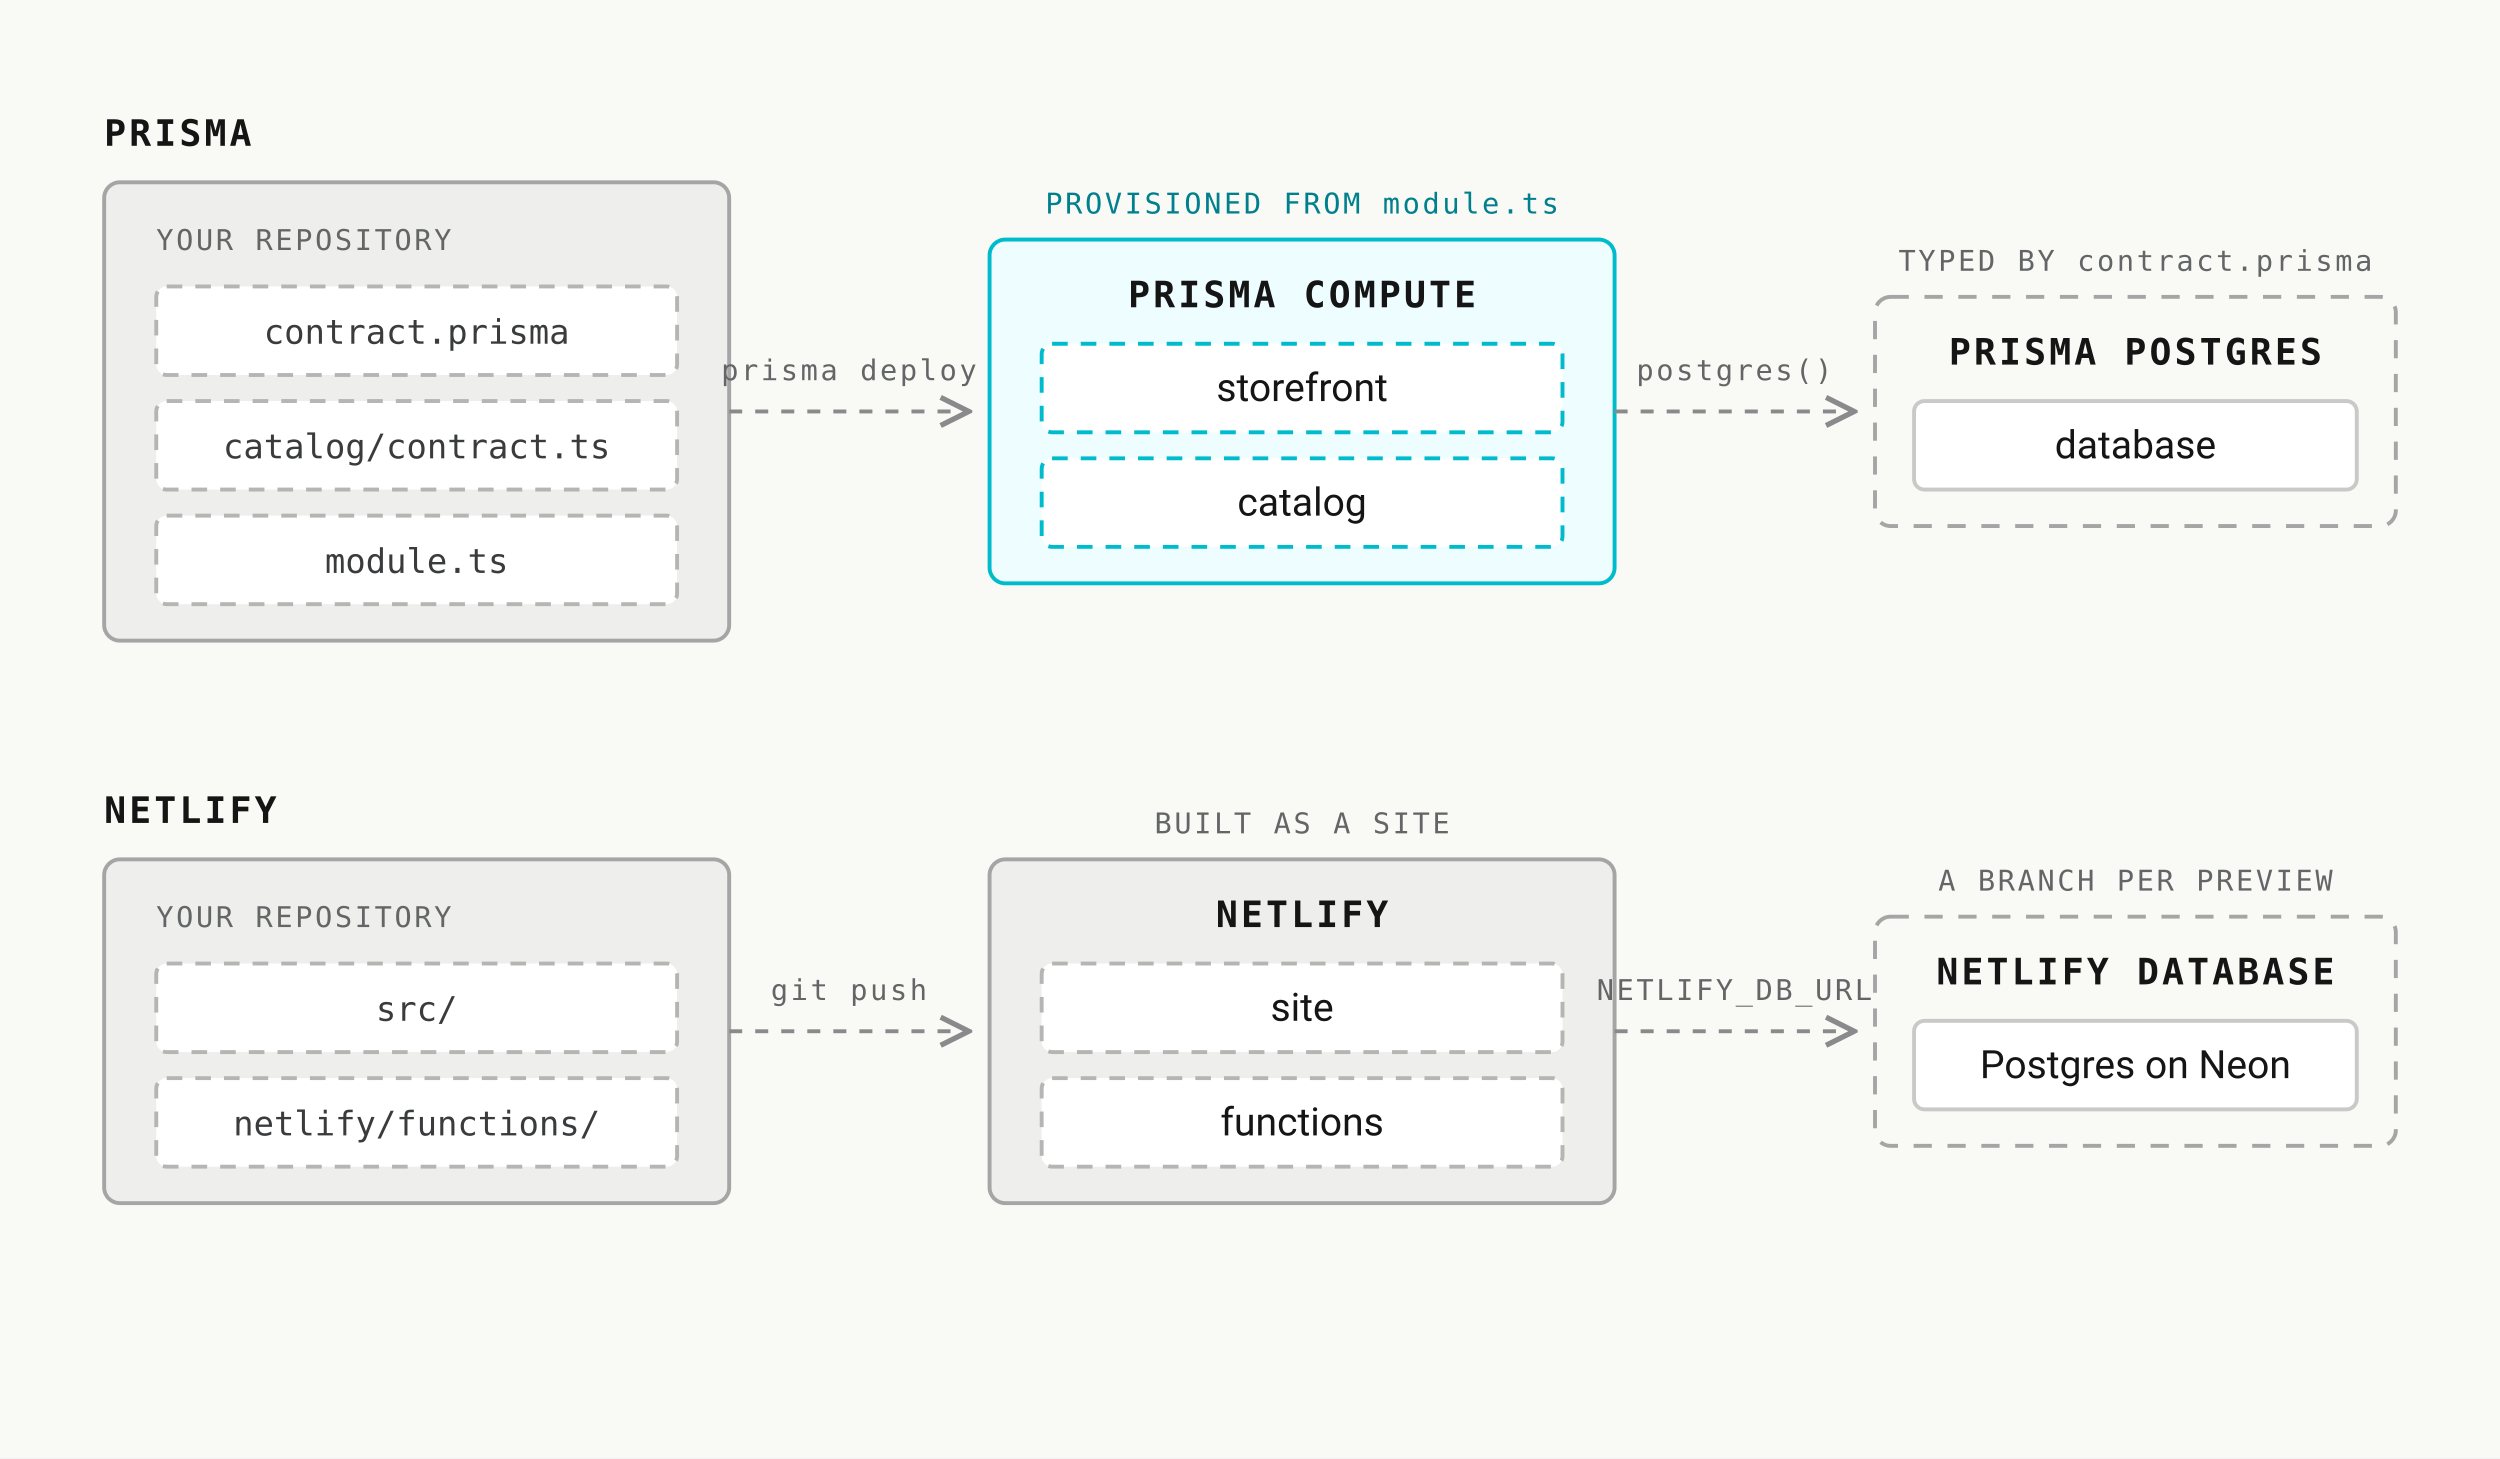
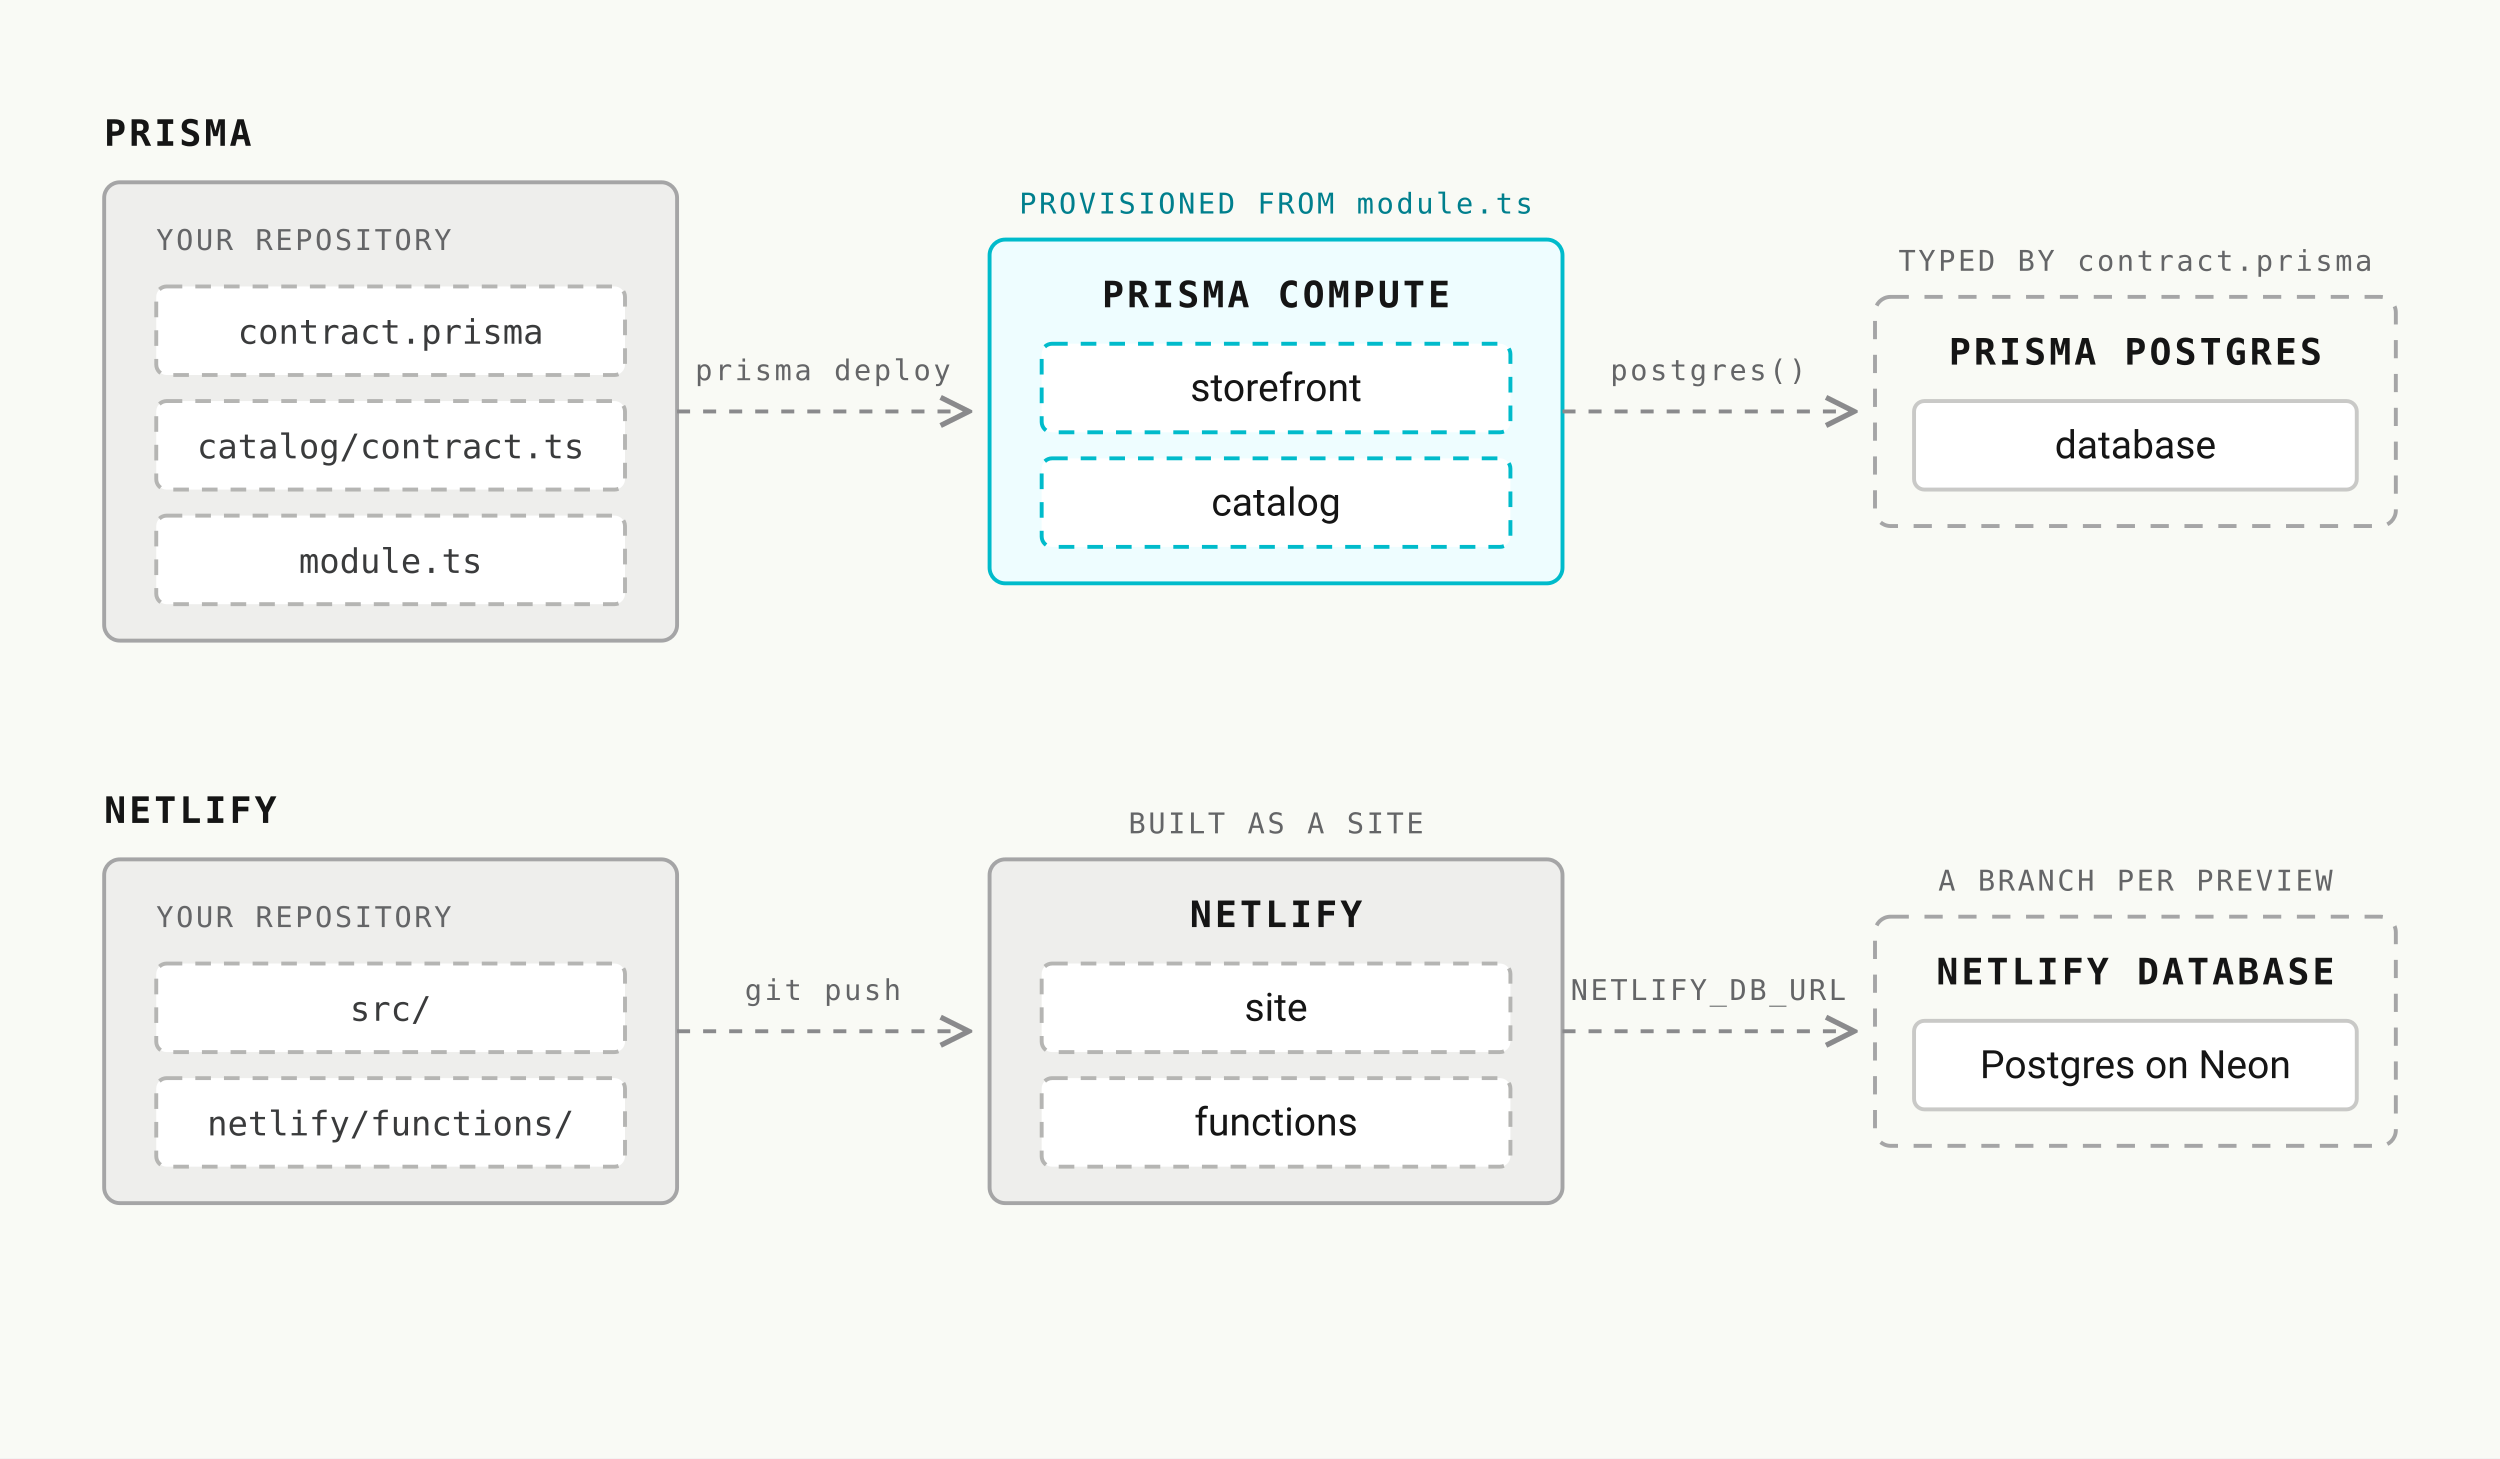
<svg xmlns="http://www.w3.org/2000/svg" width="960" height="560" viewBox="0 0 960 560" role="img" aria-label="What each platform connects. On Prisma, the repository holds the data contract, the service contract, and the root module; prisma deploy provisions the storefront and catalog services on Prisma Compute and a Prisma Postgres database typed by the contract. On Netlify, the repository holds the site and its functions; a git push builds and publishes both, and Netlify Database connects a Postgres branch per preview through NETLIFY_DB_URL.">
  <rect width="960" height="560" fill="#f9faf5" />
  <style>
    text{font-family:ui-sans-serif,system-ui,-apple-system,'Segoe UI',Roboto,Arial,sans-serif}
    .cap{font-family:ui-monospace,SFMono-Regular,Menlo,Consolas,monospace;font-size:11px;letter-spacing:1px;fill:#646567}
    .cap-accent{fill:#007f8d}
    .ttl{font-family:ui-monospace,SFMono-Regular,Menlo,Consolas,monospace;font-size:14px;font-weight:600;letter-spacing:1.2px;fill:#151515}
    .name{font-size:15px;fill:#151515}
    .mono{font-family:ui-monospace,SFMono-Regular,Menlo,Consolas,monospace;font-size:13px;fill:#3a3b3c}
    .sub{font-size:13px;fill:#646567}
    .box{fill:#ffffff;stroke:#c9c9c7;stroke-width:1.5}
    .box-dash{fill:#ffffff;stroke:#b5b5b3;stroke-width:1.5;stroke-dasharray:6 5}
    .wrap{fill:#eeeeec;stroke:#a5a5a6;stroke-width:1.5}
    .wrap-dash{fill:none;stroke:#a5a5a6;stroke-width:1.5;stroke-dasharray:7 6}
    .wrap-accent{fill:#eefdff;stroke:#00bbcb;stroke-width:1.5}
    .box-accent{fill:#ffffff;stroke:#00bbcb;stroke-width:1.5;stroke-dasharray:6 5}
    .edge{fill:none;stroke:#8a8a8c;stroke-width:1.5;stroke-dasharray:5 5}
    .edge-solid{fill:none;stroke:#8a8a8c;stroke-width:1.5}
  </style>
  <defs>
    <marker id="ah" viewBox="0 0 10 10" refX="9" refY="5" markerWidth="9" markerHeight="9" orient="auto-start-reverse">
      <path d="M1 1L9 5L1 9" fill="none" stroke="#8a8a8c" stroke-width="1.5" />
    </marker>
  </defs>
  <text class="ttl" x="40" y="56">PRISMA</text>
-   <rect class="wrap" x="40" y="70" width="240" height="176" rx="6" />
+   <rect class="wrap" x="40" y="70" width="220" height="176" rx="6" />
  <text class="cap" x="60" y="96">YOUR REPOSITORY</text>
-   <rect class="box-dash" x="60" y="110" width="200" height="34" rx="4" />
-   <text class="mono" x="160" y="132" text-anchor="middle">contract.prisma</text>
-   <rect class="box-dash" x="60" y="154" width="200" height="34" rx="4" />
-   <text class="mono" x="160" y="176" text-anchor="middle">catalog/contract.ts</text>
-   <rect class="box-dash" x="60" y="198" width="200" height="34" rx="4" />
-   <text class="mono" x="160" y="220" text-anchor="middle">module.ts</text>
-   <path class="edge" d="M280 158.0 H372" marker-end="url(#ah)" />
-   <text class="cap" x="326" y="146.0" text-anchor="middle">prisma deploy</text>
-   <text class="cap cap-accent" x="500" y="82.0" text-anchor="middle">PROVISIONED FROM module.ts</text>
-   <rect class="wrap-accent" x="380" y="92.0" width="240" height="132" rx="6" />
-   <text class="ttl" x="500" y="118.0" text-anchor="middle">PRISMA COMPUTE</text>
-   <rect class="box-accent" x="400" y="132.0" width="200" height="34" rx="4" />
-   <text class="name" x="500" y="154.0" text-anchor="middle">storefront</text>
-   <rect class="box-accent" x="400" y="176.0" width="200" height="34" rx="4" />
-   <text class="name" x="500" y="198.0" text-anchor="middle">catalog</text>
-   <path class="edge" d="M620 158.0 H712" marker-end="url(#ah)" />
-   <text class="cap" x="666" y="146.0" text-anchor="middle">postgres()</text>
+   <rect class="box-dash" x="60" y="110" width="180" height="34" rx="4" />
+   <text class="mono" x="150" y="132" text-anchor="middle">contract.prisma</text>
+   <rect class="box-dash" x="60" y="154" width="180" height="34" rx="4" />
+   <text class="mono" x="150" y="176" text-anchor="middle">catalog/contract.ts</text>
+   <rect class="box-dash" x="60" y="198" width="180" height="34" rx="4" />
+   <text class="mono" x="150" y="220" text-anchor="middle">module.ts</text>
+   <path class="edge" d="M260 158.0 H372" marker-end="url(#ah)" />
+   <text class="cap" x="316" y="146.0" text-anchor="middle">prisma deploy</text>
+   <text class="cap cap-accent" x="490" y="82.0" text-anchor="middle">PROVISIONED FROM module.ts</text>
+   <rect class="wrap-accent" x="380" y="92.0" width="220" height="132" rx="6" />
+   <text class="ttl" x="490" y="118.0" text-anchor="middle">PRISMA COMPUTE</text>
+   <rect class="box-accent" x="400" y="132.0" width="180" height="34" rx="4" />
+   <text class="name" x="490" y="154.0" text-anchor="middle">storefront</text>
+   <rect class="box-accent" x="400" y="176.0" width="180" height="34" rx="4" />
+   <text class="name" x="490" y="198.0" text-anchor="middle">catalog</text>
+   <path class="edge" d="M600 158.0 H712" marker-end="url(#ah)" />
+   <text class="cap" x="656" y="146.0" text-anchor="middle">postgres()</text>
  <text class="cap" x="820" y="104.0" text-anchor="middle">TYPED BY contract.prisma</text>
  <rect class="wrap-dash" x="720" y="114.0" width="200" height="88" rx="6" />
  <text class="ttl" x="820" y="140.0" text-anchor="middle">PRISMA POSTGRES</text>
  <rect class="box" x="735" y="154.0" width="170" height="34" rx="4" />
  <text class="name" x="820" y="176.0" text-anchor="middle">database</text>
  <text class="ttl" x="40" y="316">NETLIFY</text>
-   <rect class="wrap" x="40" y="330" width="240" height="132" rx="6" />
+   <rect class="wrap" x="40" y="330" width="220" height="132" rx="6" />
  <text class="cap" x="60" y="356">YOUR REPOSITORY</text>
-   <rect class="box-dash" x="60" y="370" width="200" height="34" rx="4" />
-   <text class="mono" x="160" y="392" text-anchor="middle">src/</text>
-   <rect class="box-dash" x="60" y="414" width="200" height="34" rx="4" />
-   <text class="mono" x="160" y="436" text-anchor="middle">netlify/functions/</text>
-   <path class="edge" d="M280 396.0 H372" marker-end="url(#ah)" />
-   <text class="cap" x="326" y="384.0" text-anchor="middle">git push</text>
-   <text class="cap" x="500" y="320.0" text-anchor="middle">BUILT AS A SITE</text>
-   <rect class="wrap" x="380" y="330.0" width="240" height="132" rx="6" />
-   <text class="ttl" x="500" y="356.0" text-anchor="middle">NETLIFY</text>
-   <rect class="box-dash" x="400" y="370.0" width="200" height="34" rx="4" />
-   <text class="name" x="500" y="392.0" text-anchor="middle">site</text>
-   <rect class="box-dash" x="400" y="414.0" width="200" height="34" rx="4" />
-   <text class="name" x="500" y="436.0" text-anchor="middle">functions</text>
-   <path class="edge" d="M620 396.0 H712" marker-end="url(#ah)" />
-   <text class="cap" x="666" y="384.0" text-anchor="middle">NETLIFY_DB_URL</text>
+   <rect class="box-dash" x="60" y="370" width="180" height="34" rx="4" />
+   <text class="mono" x="150" y="392" text-anchor="middle">src/</text>
+   <rect class="box-dash" x="60" y="414" width="180" height="34" rx="4" />
+   <text class="mono" x="150" y="436" text-anchor="middle">netlify/functions/</text>
+   <path class="edge" d="M260 396.0 H372" marker-end="url(#ah)" />
+   <text class="cap" x="316" y="384.0" text-anchor="middle">git push</text>
+   <text class="cap" x="490" y="320.0" text-anchor="middle">BUILT AS A SITE</text>
+   <rect class="wrap" x="380" y="330.0" width="220" height="132" rx="6" />
+   <text class="ttl" x="490" y="356.0" text-anchor="middle">NETLIFY</text>
+   <rect class="box-dash" x="400" y="370.0" width="180" height="34" rx="4" />
+   <text class="name" x="490" y="392.0" text-anchor="middle">site</text>
+   <rect class="box-dash" x="400" y="414.0" width="180" height="34" rx="4" />
+   <text class="name" x="490" y="436.0" text-anchor="middle">functions</text>
+   <path class="edge" d="M600 396.0 H712" marker-end="url(#ah)" />
+   <text class="cap" x="656" y="384.0" text-anchor="middle">NETLIFY_DB_URL</text>
  <text class="cap" x="820" y="342.0" text-anchor="middle">A BRANCH PER PREVIEW</text>
  <rect class="wrap-dash" x="720" y="352.0" width="200" height="88" rx="6" />
  <text class="ttl" x="820" y="378.0" text-anchor="middle">NETLIFY DATABASE</text>
  <rect class="box" x="735" y="392.0" width="170" height="34" rx="4" />
  <text class="name" x="820" y="414.0" text-anchor="middle">Postgres on Neon</text>
</svg>
